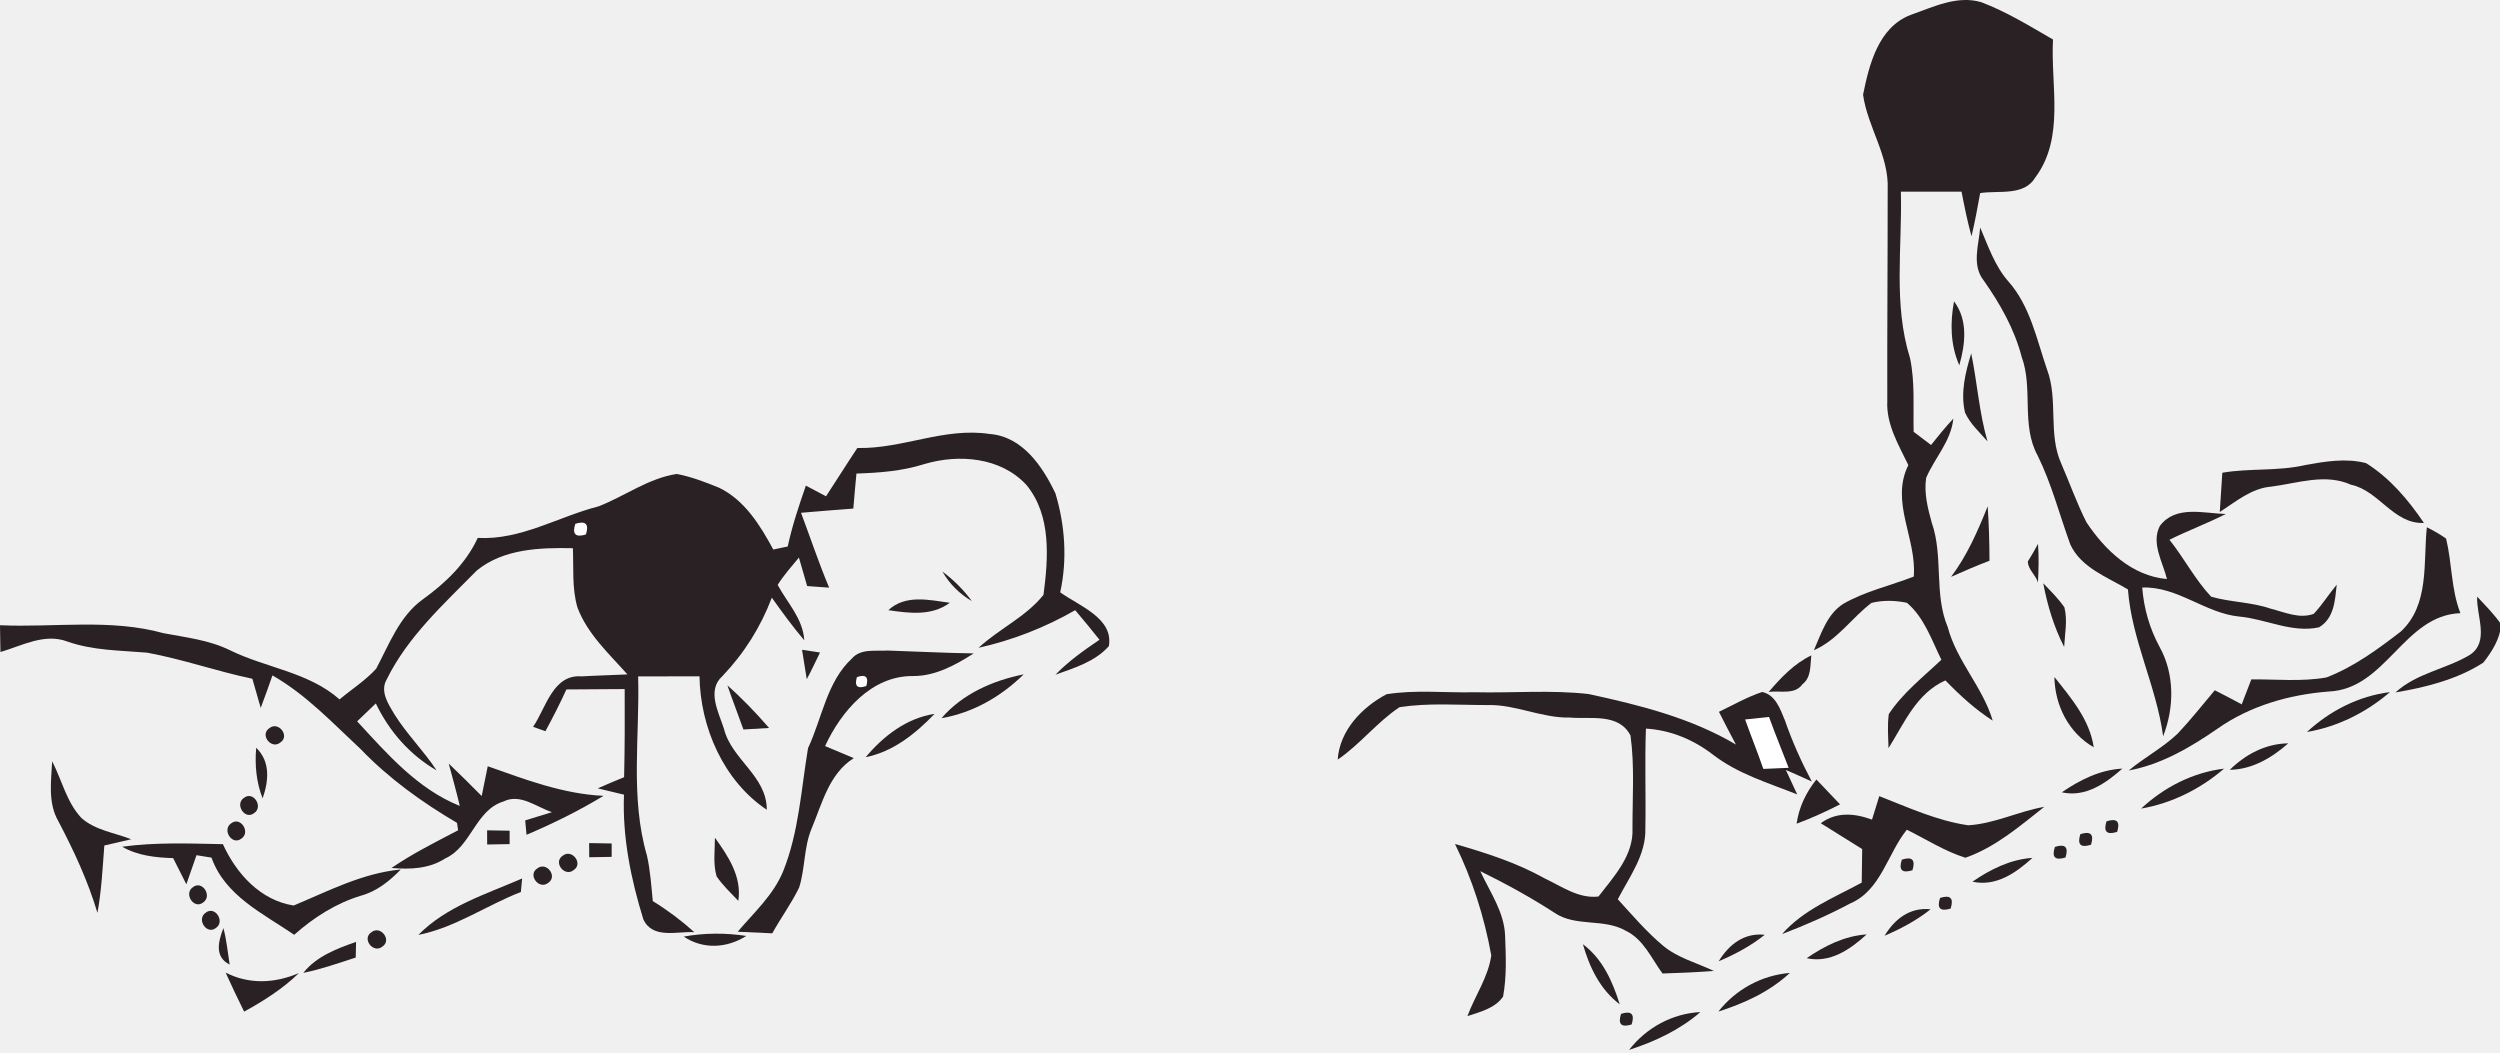
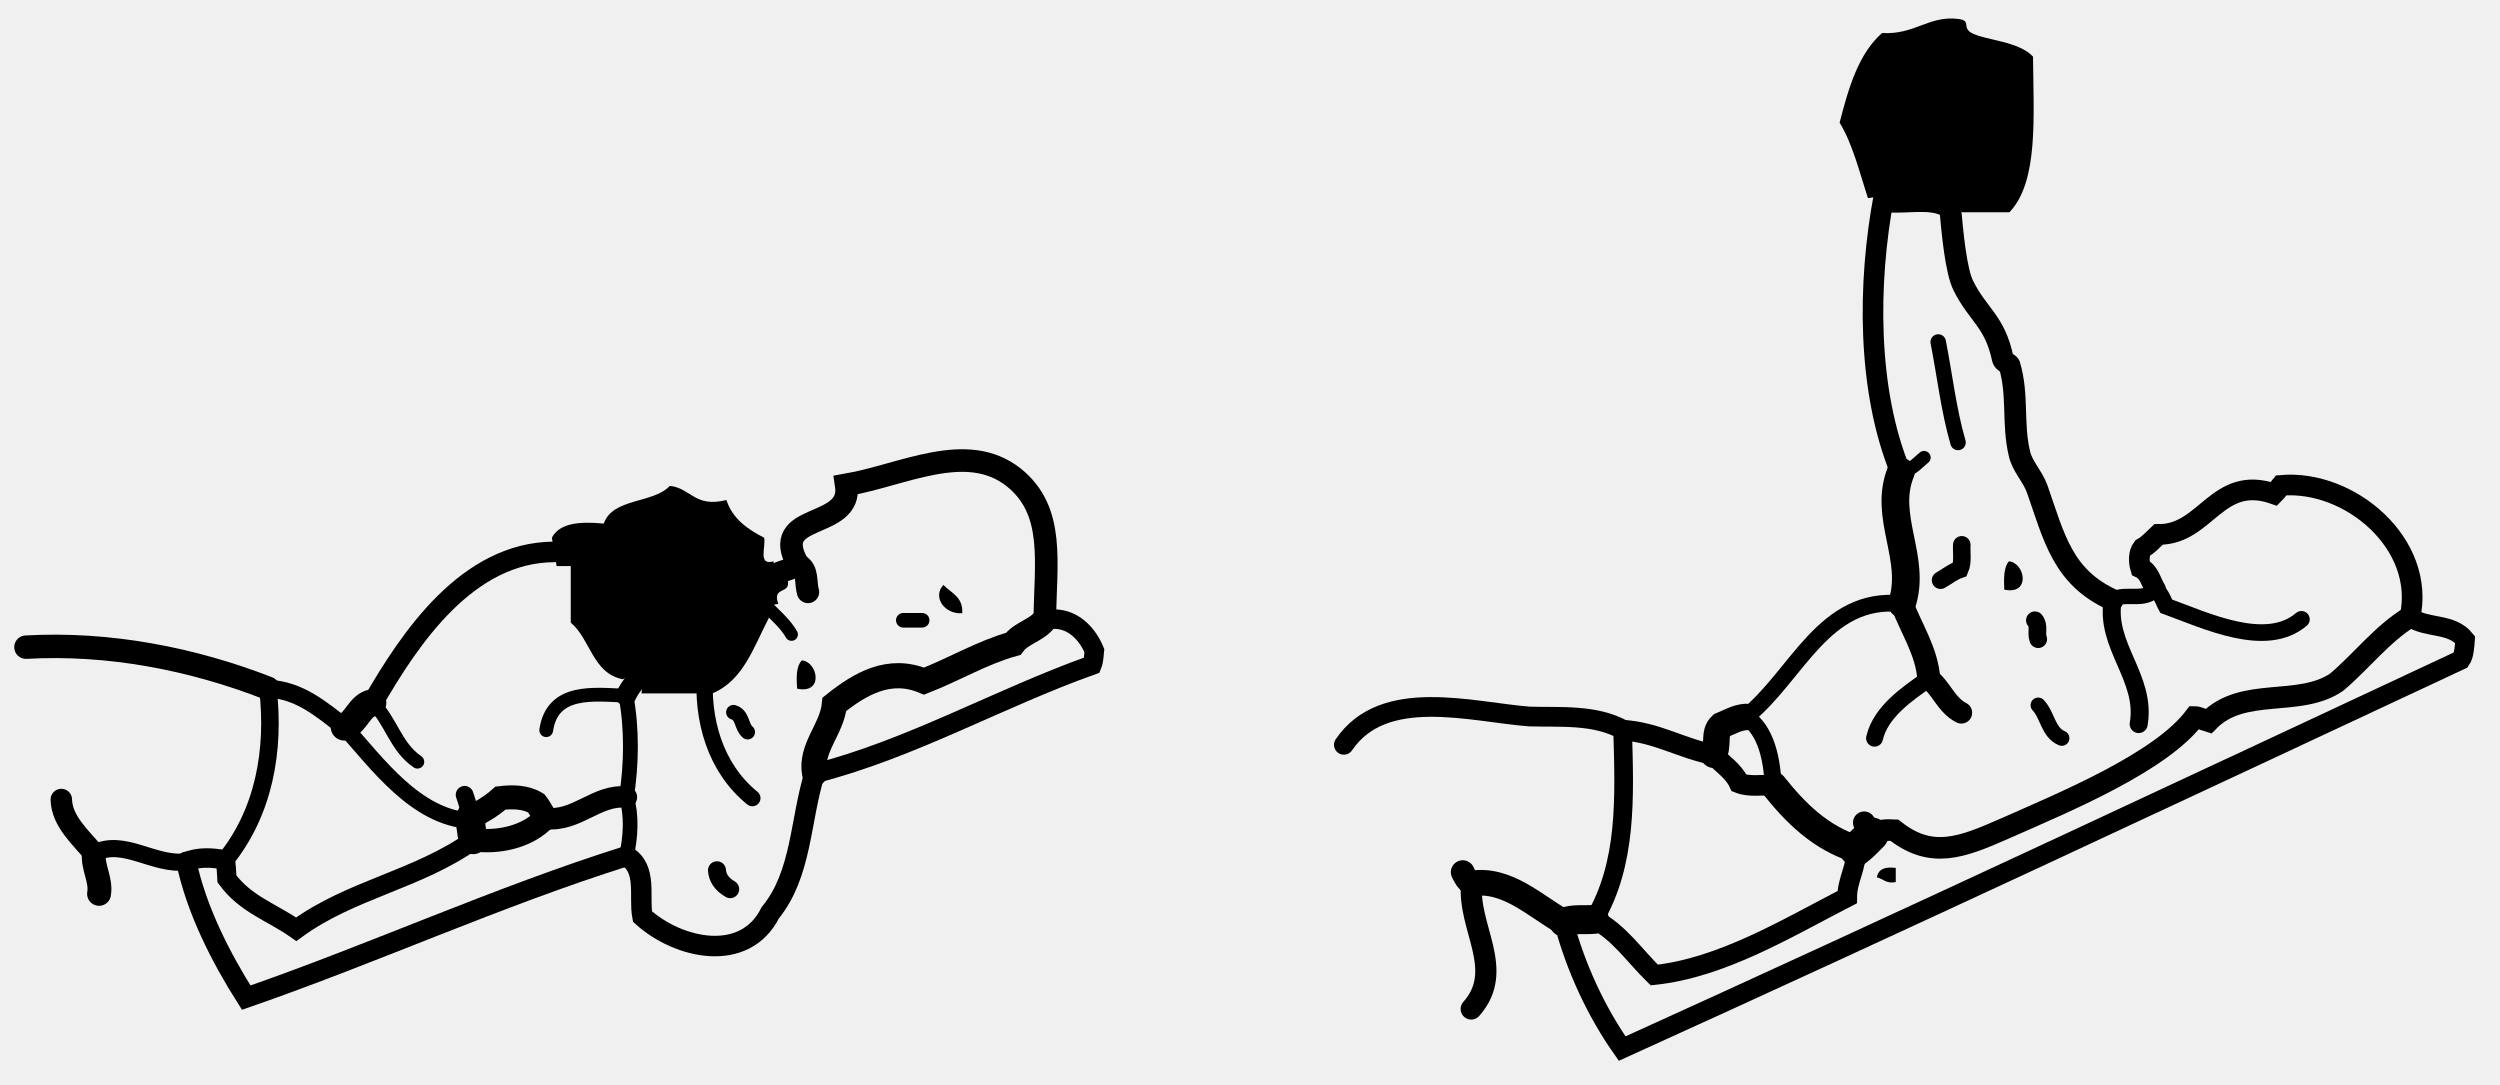
- <svg xmlns="http://www.w3.org/2000/svg" version="1.1" x="0px" y="0px" width="392px" height="165px" viewBox="0 0 392 165" enable-background="new 0 0 392 165" xml:space="preserve">
+ <svg xmlns="http://www.w3.org/2000/svg" version="1.1" x="0px" y="0px" width="530px" height="230px" viewBox="5 5 530 230" enable-background="new 5 5 530 230" xml:space="preserve">
  <defs>
</defs>
-   <path fill="#292123" d="M299.57,2.345c3.529-1.23,7.29-3.13,11.1-2c3.96,1.5,7.58,3.74,11.24,5.85c-0.391,7.2,1.89,15.36-2.76,21.61  c-1.771,3-5.75,2.01-8.66,2.47c-0.41,2.261-0.82,4.521-1.36,6.771c-0.63-2.311-1.11-4.65-1.56-6.99c-3.17,0.01-6.341,0.01-9.511,0  c0.221,8.7-1.22,17.66,1.44,26.12c0.79,3.79,0.47,7.689,0.56,11.53c0.9,0.689,1.82,1.38,2.73,2.069c1.12-1.42,2.26-2.81,3.49-4.13  c-0.351,3.55-2.931,6.15-4.261,9.3c-0.35,2.37,0.25,4.74,0.881,7.011c1.85,5.3,0.319,11.159,2.51,16.39  c1.41,5.33,5.49,9.39,7.05,14.65c-2.75-1.761-5.16-3.971-7.42-6.311c-4.54,2.03-6.44,6.68-8.92,10.63  c-0.05-1.79-0.19-3.569,0.04-5.34c2.189-3.33,5.39-5.81,8.25-8.53c-1.54-3.109-2.681-6.63-5.41-8.93  c-1.83-0.38-3.75-0.43-5.56,0.021c-3.091,2.359-5.351,5.829-9.021,7.42c1.14-2.61,2.07-5.631,4.58-7.261  c3.45-1.989,7.39-2.85,11.08-4.29c0.49-5.96-3.73-11.689-0.851-17.479c-1.529-3.18-3.479-6.37-3.3-10.04  c-0.029-11.05,0.07-22.11,0.061-33.16c0.239-5.29-3.15-9.79-3.86-14.88C293.09,10.095,294.54,4.286,299.57,2.345" />
-   <path fill="#292123" d="M311.02,43.945c-1.88-2.409-0.739-5.55-0.529-8.27c1.26,2.91,2.279,6.01,4.41,8.439  c3.43,3.86,4.439,9.07,6.069,13.811c1.8,4.76,0.13,10.11,2.24,14.78c1.33,3.06,2.44,6.21,3.94,9.18c2.909,4.38,7.14,8.43,12.63,8.91  c-0.65-2.65-2.511-5.63-1.12-8.32c2.46-3.3,6.87-1.979,10.34-1.88c-2.89,1.47-5.93,2.6-8.83,4.04c2.3,2.88,4,6.229,6.54,8.93  c3.04,0.87,6.28,0.83,9.29,1.86c2.19,0.55,4.55,1.67,6.8,0.82c1.33-1.421,2.36-3.08,3.601-4.57c-0.271,2.46-0.391,5.27-2.78,6.689  c-4.23,0.921-8.271-1.279-12.43-1.68c-5.421-0.5-9.7-4.76-15.29-4.56c0.25,3.25,1.149,6.39,2.699,9.27  c2.4,4.271,2.341,9.561,0.58,14.05c-1.06-7.88-4.92-15.069-5.52-23.02c-3.25-1.95-7.34-3.39-9.04-7.061  c-1.69-4.649-2.92-9.479-5.12-13.939c-2.62-4.78-0.67-10.47-2.5-15.46C315.86,51.575,313.61,47.625,311.02,43.945" />
-   <path fill="#292123" d="M306.39,47.246c2.21,2.96,1.78,6.68,0.83,10.029C305.81,54.095,305.77,50.605,306.39,47.246" />
-   <path fill="#292123" d="M308.11,64.675c-0.721-3.11,0.06-6.29,0.979-9.26c0.94,4.59,1.25,9.29,2.55,13.8  C310.4,67.765,308.9,66.445,308.11,64.675" />
-   <path fill="#292123" d="M134.43,70.246c7.03,0.17,13.64-3.28,20.72-2.2c5.15,0.38,8.31,5.05,10.34,9.31  c1.51,5.01,1.88,10.38,0.75,15.521c2.93,2.12,8.4,4.04,7.63,8.439c-2.17,2.44-5.41,3.41-8.38,4.48c2.06-2.12,4.47-3.83,6.91-5.48  c-1.24-1.569-2.52-3.12-3.81-4.64c-4.73,2.72-9.83,4.71-15.15,5.899c3.22-2.979,7.41-4.84,10.18-8.3  c0.75-5.77,1.27-12.439-2.68-17.239c-4.02-4.351-10.58-4.881-16-3.271c-3.44,1.1-7.06,1.37-10.65,1.49  c-0.18,1.819-0.33,3.649-0.49,5.49c-2.73,0.22-5.47,0.409-8.2,0.659c1.47,3.91,2.79,7.881,4.41,11.74c-1.15-0.09-2.3-0.17-3.45-0.25  c-0.42-1.5-0.86-2.99-1.29-4.47c-1.15,1.399-2.37,2.75-3.33,4.29c1.52,2.83,3.96,5.28,4.17,8.68c-1.82-2.13-3.46-4.399-5.09-6.68  c-1.73,4.59-4.35,8.75-7.74,12.29c-2.5,2.25-0.6,5.649,0.23,8.25c1.2,4.859,6.75,7.42,6.72,12.72  c-6.79-4.56-10.42-12.91-10.55-20.93c-3.21,0.01-6.42,0.02-9.62,0.02c0.27,9.36-1.28,18.99,1.39,28.12  c0.52,2.33,0.67,4.73,0.91,7.11c2.31,1.42,4.49,3.05,6.51,4.87c-2.71-0.15-6.57,1.12-8-2.03c-1.95-6.32-3.29-12.88-3.03-19.53  c-1.37-0.319-2.75-0.649-4.11-0.99c1.37-0.609,2.75-1.189,4.13-1.75c0.11-4.609,0.11-9.22,0.09-13.819  c-3.05,0.01-6.09,0.029-9.14,0.06c-1.01,2.22-2.12,4.4-3.29,6.55c-0.49-0.17-1.45-0.52-1.93-0.689c2.02-2.95,3.1-8.271,7.6-7.91  c2.39-0.14,4.79-0.19,7.19-0.31c-2.89-3.25-6.25-6.311-7.83-10.471c-0.89-3.02-0.59-6.22-0.72-9.319  c-5.17-0.101-10.87,0.08-15.07,3.5c-5.16,5.25-10.82,10.359-14.11,17.05c-1.12,1.899,0.24,3.89,1.21,5.52  c1.94,3.11,4.59,5.7,6.6,8.771c-4.2-2.42-7.45-6.15-9.53-10.5c-0.97,0.939-1.95,1.87-2.93,2.81c4.73,5.12,9.45,10.59,16.09,13.26  c-0.51-2.229-1.15-4.43-1.73-6.64c1.75,1.67,3.47,3.37,5.17,5.09c0.32-1.56,0.63-3.12,0.95-4.67c5.9,2.09,11.82,4.351,18.15,4.641  c-3.86,2.35-7.92,4.34-12.07,6.109c-0.05-0.56-0.16-1.689-0.21-2.26c1.4-0.42,2.8-0.85,4.2-1.29c-2.43-0.8-4.97-2.97-7.59-1.68  c-4.44,1.359-5.04,7.08-9.14,8.93c-2.51,1.64-5.53,1.75-8.43,1.5c3.31-2.271,6.9-4.05,10.44-5.91c-0.04-0.29-0.12-0.87-0.17-1.16  c-5.46-3.21-10.68-6.96-15.08-11.54c-4.41-4.1-8.57-8.569-13.86-11.58c-0.6,1.7-1.19,3.4-1.84,5.091  c-0.45-1.53-0.89-3.051-1.31-4.57c-5.55-1.16-10.93-3.07-16.51-4.09c-4.2-0.36-8.48-0.32-12.51-1.75  c-3.58-1.34-7.1,0.66-10.48,1.649c-0.02-1.399-0.05-2.8-0.07-4.199c8.54,0.38,17.3-1.07,25.66,1.25  c3.54,0.67,7.17,1.069,10.44,2.689c5.63,2.76,12.31,3.41,17.14,7.69c1.91-1.601,4.06-2.96,5.74-4.811c2.05-3.83,3.63-8.2,7.28-10.85  c3.55-2.55,6.79-5.641,8.65-9.66c6.78,0.36,12.6-3.33,18.95-4.95c4.11-1.6,7.83-4.42,12.27-5.08c2.27,0.44,4.46,1.28,6.6,2.15  c4.02,1.93,6.47,5.899,8.52,9.7c0.56-0.12,1.7-0.36,2.27-0.48c0.69-3.26,1.76-6.399,2.84-9.54c1.05,0.561,2.11,1.11,3.16,1.67  C131.18,75.305,132.76,72.746,134.43,70.246" />
-   <path fill="#292123" d="M348.46,74.125c4.31-0.74,8.73-0.21,13.01-1.21c3.12-0.561,6.42-1.12,9.54-0.29  c3.72,2.33,6.62,5.76,9.061,9.37c-4.771,0.22-7.03-5.07-11.44-5.99c-4.02-1.811-8.33-0.24-12.439,0.29  c-3.15,0.24-5.591,2.35-8.131,3.99C348.18,78.235,348.32,76.175,348.46,74.125" />
-   <path fill="#292123" d="M305.92,90.456c2.53-3.351,4.2-7.2,5.75-11.07c0.19,2.84,0.28,5.689,0.28,8.54  C309.91,88.695,307.91,89.565,305.92,90.456" />
-   <path fill="#FFFFFF" d="M90.21,82.135c1.63-0.521,2.18,0.04,1.66,1.67C90.24,84.315,89.68,83.755,90.21,82.135" />
-   <path fill="#292123" d="M380.53,82.675c1.04,0.52,2.06,1.09,3.02,1.78c0.94,3.859,0.771,7.939,2.24,11.689  c-8.92,0.33-11.64,11.94-20.69,12.29c-6.149,0.48-12.3,2.24-17.39,5.82c-4.24,2.93-8.8,5.609-13.93,6.56  c2.47-2.05,5.35-3.569,7.68-5.779c2.05-2.171,3.89-4.53,5.82-6.801c1.41,0.71,2.819,1.45,4.22,2.21c0.5-1.31,1-2.62,1.51-3.92  c3.92-0.029,7.891,0.391,11.771-0.3c4.3-1.65,8.069-4.43,11.689-7.22C380.97,94.805,379.95,88.195,380.53,82.675" />
-   <path fill="#292123" d="M317.97,88.025c0.57-0.899,1.101-1.81,1.59-2.75c0.15,2.021,0.101,4.04-0.01,6.07  C319.22,90.145,317.95,89.275,317.97,88.025" />
-   <path fill="#292123" d="M147.77,89.625c1.76,1.3,3.32,2.859,4.62,4.63C150.46,93.135,148.88,91.545,147.77,89.625" />
-   <path fill="#292123" d="M320.38,91.456c1.15,1.21,2.37,2.39,3.32,3.779c0.51,2.021,0.069,4.141-0.04,6.2  C322.04,98.305,321.04,94.905,320.38,91.456" />
-   <path fill="#292123" d="M139.29,95.675c2.68-2.49,6.37-1.61,9.64-1.16C146.1,96.625,142.56,96.155,139.29,95.675" />
-   <path fill="#292123" d="M388.42,93.555c1.3,1.4,2.68,2.77,3.771,4.36c-0.181,2.239-1.44,4.26-2.811,5.989  c-4.11,2.641-9,3.86-13.77,4.67c3.31-3.039,7.909-3.64,11.649-5.88C390.42,100.615,388.27,96.545,388.42,93.555" />
-   <path fill="#292123" d="M125.76,101.885c0.7,0.11,2.11,0.32,2.82,0.43c-0.7,1.391-1.33,2.82-2.08,4.181  C126.26,104.956,126.01,103.416,125.76,101.885" />
-   <path fill="#292123" d="M133.58,103.255c1.39-1.61,3.72-1.12,5.6-1.25c4.5,0.14,9,0.39,13.5,0.45c-2.88,1.83-5.98,3.55-9.5,3.55  c-6.53-0.08-11.27,5.51-13.81,10.979c1.49,0.641,2.99,1.271,4.5,1.891c-3.88,2.449-4.94,7.069-6.61,11.04  c-1.23,2.939-1,6.22-1.95,9.239c-1.21,2.5-2.87,4.761-4.22,7.19c-1.81-0.08-3.61-0.16-5.42-0.25c2.56-3.01,5.6-5.76,7.13-9.48  c2.47-6.159,2.82-12.85,3.9-19.31C128.91,112.615,129.63,106.905,133.58,103.255" />
-   <path fill="#292123" d="M277.33,108.496c1.92-2.24,3.99-4.44,6.68-5.73c-0.18,1.57,0.021,3.44-1.39,4.53  C281.41,108.996,279.09,108.246,277.33,108.496" />
-   <path fill="#FFFFFF" d="M134.36,106.175c1.39-0.49,1.88-0.03,1.48,1.39C134.44,108.055,133.95,107.595,134.36,106.175" />
-   <path fill="#292123" d="M147.63,112.605c3.28-3.8,8.04-5.899,12.89-6.87C156.99,109.206,152.55,111.775,147.63,112.605" />
-   <path fill="#292123" d="M328.3,117.175c-3.92-2.25-6.1-6.561-6.17-11.021C324.76,109.456,327.66,112.845,328.3,117.175" />
-   <path fill="#292123" d="M114.06,107.475c2.34,2.061,4.49,4.311,6.53,6.67c-1.34,0.08-2.68,0.16-4.02,0.24  C115.75,112.075,114.85,109.795,114.06,107.475" />
-   <path fill="#292123" d="M209.75,119.105c0.31-4.58,3.81-8.2,7.66-10.25c4.56-0.729,9.2-0.2,13.8-0.31  c5.96,0.14,11.94-0.391,17.88,0.279c7.96,1.721,16.021,3.73,23.101,7.921c-0.9-1.71-1.801-3.41-2.66-5.131  c2.239-1.069,4.41-2.329,6.779-3.109c2.091,0.43,2.841,2.71,3.561,4.439c1.149,3.311,2.58,6.511,4.22,9.601  c-1.36-0.61-2.7-1.24-4.07-1.82c0.58,1.28,1.19,2.55,1.78,3.84c-4.52-1.8-9.28-3.21-13.189-6.22c-3.051-2.36-6.66-3.87-10.53-4.1  c-0.2,5.21,0.01,10.42-0.09,15.63c0.13,4.149-2.5,7.609-4.32,11.13c2.26,2.479,4.45,5.05,7.021,7.22  c2.319,1.97,5.34,2.73,8.039,4.021c-2.68,0.199-5.359,0.319-8.05,0.399c-1.739-2.359-2.97-5.37-5.76-6.7  c-3.42-1.989-7.85-0.56-11.16-2.81c-3.74-2.43-7.66-4.57-11.66-6.54c1.521,3.28,3.78,6.43,3.9,10.16c0.12,3.17,0.26,6.38-0.32,9.52  c-1.29,1.84-3.569,2.38-5.59,3.05c1.18-3.18,3.271-6.119,3.74-9.52c-1.09-6.04-2.98-11.95-5.69-17.47  c4.82,1.39,9.63,2.92,14.03,5.38c2.68,1.26,5.35,3.229,8.47,2.859c2.41-3.13,5.53-6.449,5.33-10.68  c-0.01-4.859,0.351-9.76-0.31-14.57c-1.84-3.55-6.25-2.529-9.51-2.81c-4.4,0.1-8.471-2.07-12.87-1.96c-4.61,0-9.271-0.37-13.83,0.33  C215.91,113.225,213.28,116.706,209.75,119.105" />
-   <path fill="#292123" d="M361.729,114.775c3.591-3.319,8.12-5.649,13.011-6.25C371.04,111.706,366.55,113.956,361.729,114.775" />
-   <path fill="#292123" d="M135.74,118.725c2.79-3.32,6.41-6.13,10.8-6.79C143.57,115.025,140.06,117.865,135.74,118.725" />
-   <path fill="#FFFFFF" d="M273.63,112.815c0.94-0.1,2.811-0.3,3.75-0.399c0.97,2.68,2.061,5.319,3.08,7.979  c-1.32,0.05-2.65,0.11-3.97,0.17C275.59,117.965,274.56,115.405,273.63,112.815" />
-   <path fill="#292123" d="M42.25,114.166c1.41-1.13,3.27,1.25,1.69,2.27C42.53,117.575,40.67,115.185,42.25,114.166" />
-   <path fill="#292123" d="M349.63,120.706c2.48-2.431,5.64-4.11,9.17-4.15C356.229,118.815,353.16,120.655,349.63,120.706" />
-   <path fill="#292123" d="M40.17,117.255c2.26,2.17,1.96,5.2,1.01,7.93C40.18,122.655,39.94,119.945,40.17,117.255" />
-   <path fill="#292123" d="M8.18,119.365c1.52,2.96,2.26,6.41,4.58,8.891c2.17,1.939,5.19,2.3,7.81,3.34  c-1.4,0.34-2.81,0.66-4.21,0.979c-0.27,3.521-0.44,7.07-1.08,10.561c-1.5-5.021-3.7-9.75-6.13-14.37  C7.49,125.895,8.02,122.505,8.18,119.365" />
-   <path fill="#292123" d="M323.29,124.235c2.84-1.949,5.99-3.529,9.5-3.72C330.16,122.835,327,125.065,323.29,124.235" />
-   <path fill="#292123" d="M335.729,126.786c3.58-3.341,8.11-5.671,13-6.261C345.04,123.706,340.55,125.956,335.729,126.786" />
-   <path fill="#292123" d="M281.71,129.155c0.36-2.58,1.48-4.909,3.1-6.93c1.23,1.3,2.471,2.6,3.71,3.9  C286.31,127.255,284.04,128.295,281.71,129.155" />
-   <path fill="#292123" d="M38.24,125.115c1.47-1.17,3.1,1.381,1.62,2.37C38.39,128.655,36.77,126.095,38.24,125.115" />
-   <path fill="#292123" d="M293.53,128.515c0.38-1.229,0.75-2.45,1.14-3.68c4.55,1.77,9.08,3.87,13.95,4.569  c4.1-0.239,7.89-2.189,11.92-2.89c-3.84,3.03-7.68,6.35-12.37,7.98c-3.25-1.021-6.14-2.9-9.18-4.391  c-3.04,3.76-4.04,9.48-8.84,11.54c-3.46,1.84-7.061,3.42-10.721,4.82c3.34-3.82,8.141-5.7,12.49-8.07  c0.021-1.76,0.04-3.51,0.07-5.26c-2.16-1.37-4.34-2.69-6.49-4.05C287.95,127.255,290.8,127.515,293.53,128.515" />
-   <path fill="#292123" d="M36.24,129.105c1.47-1.16,3.1,1.391,1.62,2.38C36.39,132.655,34.77,130.095,36.24,129.105" />
-   <path fill="#292123" d="M330.3,128.786c1.63-0.53,2.18,0.02,1.67,1.649C330.34,130.956,329.78,130.405,330.3,128.786" />
-   <path fill="#292123" d="M76.38,130.195c1.18,0.021,2.35,0.04,3.53,0.061c0,0.53,0,1.569,0,2.1c-1.18,0.01-2.35,0.04-3.52,0.061  C76.39,131.865,76.38,130.755,76.38,130.195" />
-   <path fill="#292123" d="M326.2,130.795c1.62-0.521,2.18,0.029,1.67,1.66C326.24,132.975,325.68,132.425,326.2,130.795" />
-   <path fill="#292123" d="M92.38,132.195c1.18,0.021,2.35,0.04,3.53,0.061c0,0.52,0,1.569,0,2.1c-1.18,0.01-2.35,0.03-3.52,0.061  C92.38,133.855,92.38,132.755,92.38,132.195" />
-   <path fill="#292123" d="M112.1,131.355c2.09,2.9,4.24,6.12,3.67,9.9c-1.18-1.25-2.45-2.42-3.41-3.851  C111.79,135.445,112.1,133.365,112.1,131.355" />
-   <path fill="#292123" d="M19.15,132.765c5.24-0.72,10.54-0.5,15.8-0.4c2.1,4.61,5.87,8.811,11.1,9.62  c5.45-2.279,10.8-5.08,16.79-5.649c-1.77,1.83-3.79,3.45-6.29,4.12c-3.91,1.199-7.38,3.42-10.42,6.119  c-4.9-3.35-10.83-6.1-12.97-12.1c-0.78-0.13-1.57-0.26-2.35-0.38c-0.53,1.51-1.05,3.04-1.59,4.56c-0.7-1.359-1.38-2.739-2.07-4.1  C24.39,134.465,21.59,134.175,19.15,132.765" />
-   <path fill="#292123" d="M322.21,132.795c1.62-0.521,2.17,0.029,1.66,1.66C322.229,134.965,321.68,134.416,322.21,132.795" />
-   <path fill="#292123" d="M88.25,134.166c1.42-1.13,3.27,1.26,1.69,2.27C88.52,137.575,86.67,135.175,88.25,134.166" />
-   <path fill="#292123" d="M298.21,134.795c1.62-0.53,2.17,0.029,1.66,1.66C298.229,136.965,297.68,136.416,298.21,134.795" />
-   <path fill="#292123" d="M309.28,138.246c2.819-1.931,5.939-3.5,9.41-3.73C316.11,136.865,312.97,139.065,309.28,138.246" />
-   <path fill="#292123" d="M84.25,136.166c1.41-1.13,3.27,1.25,1.7,2.27C84.53,139.575,82.67,137.175,84.25,136.166" />
-   <path fill="#292123" d="M65.6,146.595c4.41-4.5,10.63-6.39,16.27-8.85c-0.05,0.529-0.15,1.59-0.2,2.119  C76.25,141.975,71.37,145.445,65.6,146.595" />
-   <path fill="#292123" d="M30.23,139.125c1.46-1.181,3.11,1.359,1.64,2.37C30.41,142.675,28.77,140.125,30.23,139.125" />
-   <path fill="#292123" d="M304.2,140.795c1.63-0.521,2.18,0.04,1.66,1.67C304.22,142.965,303.67,142.416,304.2,140.795" />
-   <path fill="#292123" d="M32.24,143.125c1.46-1.181,3.1,1.37,1.63,2.37C32.4,146.666,30.77,144.115,32.24,143.125" />
-   <path fill="#292123" d="M295.5,146.725c1.6-2.63,3.97-4.5,7.22-4.15C300.53,144.315,298.06,145.635,295.5,146.725" />
-   <path fill="#292123" d="M58.25,146.166c1.42-1.13,3.27,1.26,1.69,2.27C58.52,149.575,56.67,147.166,58.25,146.166" />
-   <path fill="#292123" d="M36.01,151.246c-2.43-1.221-1.77-3.65-0.98-5.721C35.53,147.395,35.71,149.335,36.01,151.246" />
-   <path fill="#292123" d="M107.21,146.855c3.24-0.58,6.56-0.6,9.81-0.1C113.98,148.685,110.26,148.905,107.21,146.855" />
-   <path fill="#292123" d="M269.49,150.725c1.609-2.62,3.979-4.5,7.22-4.15C274.53,148.325,272.06,149.635,269.49,150.725" />
-   <path fill="#292123" d="M283.28,150.246c2.819-1.931,5.939-3.5,9.41-3.73C290.11,148.875,286.97,151.055,283.28,150.246" />
-   <path fill="#292123" d="M47.56,152.545c2.07-2.61,5.24-3.79,8.27-4.86c-0.01,0.61-0.04,1.84-0.05,2.46  C53.06,151.015,50.36,151.985,47.56,152.545" />
-   <path fill="#292123" d="M248.2,148.055c3.09,2.3,4.66,5.85,5.77,9.42C250.9,155.155,249.229,151.666,248.2,148.055" />
-   <path fill="#292123" d="M35.38,152.505c3.71,1.89,7.74,1.68,11.5,0.069c-2.53,2.461-5.52,4.351-8.6,6.051  C37.28,156.595,36.3,154.555,35.38,152.505" />
-   <path fill="#292123" d="M269.44,158.615c2.729-3.479,6.8-5.699,11.21-6.06C277.49,155.505,273.51,157.315,269.44,158.615" />
-   <path fill="#292123" d="M254.18,158.975c1.62-0.53,2.181,0.03,1.66,1.66C254.21,161.145,253.66,160.595,254.18,158.975" />
-   <path fill="#292123" d="M255.44,164.625c2.699-3.471,6.76-5.71,11.18-5.931C263.39,161.496,259.479,163.315,255.44,164.625" />
+   <g>
+     <g>
+       <path fill-rule="evenodd" clip-rule="evenodd" d="M430.9,124c3.4,0.3,4.7,7.2-1,6C429.8,127.5,429.8,125.2,430.9,124z" />
+       <path fill-rule="evenodd" clip-rule="evenodd" d="M205,129c1.6,1.7,4.2,2.5,4,6C205.3,135.3,202.6,131.6,205,129z" />
+       <path fill-rule="evenodd" clip-rule="evenodd" d="M175,145c3.4,0.3,4.7,7.2-1,6C173.8,148.5,173.8,146.2,175,145z" />
+       <path fill-rule="evenodd" clip-rule="evenodd" d="M406.9,189c0,1,0,2,0,3c-2.1,0.4-2.6-0.7-4-1C403.2,189.2,404.7,188.7,406.9,189    z" />
+       <path fill-rule="evenodd" clip-rule="evenodd" d="M122,119c1.6-3.1,5.8-3.5,11-3c1.9-5.5,10.5-4.2,14-8c4.5,0.5,5.3,4.7,12,3    c1.3,4,4.5,6.2,8,8c0.4,1.9-1.4,6,2,5l0.1,3.1l2.9,0.9c0.7,3.1-3.4,1.2-2,5l-2.5,0.5l0.5,2.5c-3.2,6.1-5.4,13.3-12,16l-1.5-4.5    L153,152c-4,0-8,0-12,0l0.5-4.8L137,149c-6.4-1.3-6.8-8.5-11-12c0-4,0-8,0-12c-1,0-2,0-3,0l-0.5-3L122,119z" />
+       <path fill-rule="evenodd" clip-rule="evenodd" d="M401,47c-1.8-5.5-3.2-11.4-6-16c1.9-7.4,4-14.6,9-19c6.9,0.4,9.9-3.7,16-3    c3.1,0.3,0.8,1.8,3,3c3.1,1.6,9.9,1.7,13,5c0.1,12.8,1.2,26.5-5,33c-3.3,0-6.7,0-10,0l-2.5-1.5l-1.5,2.5c-2.4-1.9-8-0.6-12-1    l-0.5-3.5L401,47z" />
+       <g>
+         <path fill-rule="evenodd" clip-rule="evenodd" fill="none" stroke="#000000" stroke-width="3.283" stroke-linecap="round" d="     M420.1,98.8c-2-6.9-2.8-14.2-4.2-21.3" />
+         <path fill-rule="evenodd" clip-rule="evenodd" fill="none" stroke="#000000" stroke-width="3.719" stroke-linecap="round" d="     M416.4,128c1.4-0.8,2.6-1.8,4.1-2.3c0.7-1.6,0.3-3.5,0.4-5.2" />
+         <path fill-rule="evenodd" clip-rule="evenodd" fill="none" stroke="#000000" stroke-width="3.755" stroke-linecap="round" d="     M437.1,140.5c-0.5-1.3,0.3-2.9-0.7-4" />
+         <path fill-rule="evenodd" clip-rule="evenodd" fill="none" stroke="#000000" stroke-width="3.091" stroke-linecap="round" d="     M196.5,136.5c1.3,0,2.7,0,4,0" />
+         <path fill-rule="evenodd" clip-rule="evenodd" fill="none" stroke="#000000" stroke-width="3.234" stroke-linecap="round" d="     M442.1,161.5c-2.9-1.2-3-4.9-5-7" />
+         <path fill-rule="evenodd" clip-rule="evenodd" fill="none" stroke="#000000" stroke-width="3.122" stroke-linecap="round" d="     M160.5,156c2,0.6,1.6,3,3,4.2" />
+         <path fill-rule="evenodd" clip-rule="evenodd" fill="none" stroke="#000000" stroke-width="3.817" stroke-linecap="round" d="     M159.8,193.5c-1.9-1.1-2.7-2.5-2.8-4" />
+         <path fill-rule="evenodd" clip-rule="evenodd" fill="none" stroke="#000000" stroke-width="3.634" stroke-linecap="round" d="     M44.5,187.7c-6.9,0.9-13.3-5.1-19.6-1.8" />
+         <path fill-rule="evenodd" clip-rule="evenodd" fill="none" stroke="#000000" stroke-width="5.061" stroke-linecap="round" d="     M24.9,185.9c-0.3,3,1.6,5.6,1.1,8.6" />
+         <path fill-rule="evenodd" clip-rule="evenodd" fill="none" stroke="#000000" stroke-width="4.55" stroke-linecap="round" d="     M24.9,185.9c-2.8-3.4-6.8-6.8-6.9-11.4" />
+         <path fill-rule="evenodd" clip-rule="evenodd" fill="none" stroke="#000000" stroke-width="4.966" stroke-linecap="round" d="     M10.5,142.2c17.7-1,35.4,2.5,51.3,8.7" />
+         <path fill-rule="evenodd" clip-rule="evenodd" fill="none" stroke="#000000" stroke-width="3.813" stroke-linecap="round" d="     M61.8,151c6.7,0.3,11.2,4.3,16.2,8.1" />
+         <path fill-rule="evenodd" clip-rule="evenodd" fill="none" stroke="#000000" stroke-width="5.798" stroke-linecap="round" d="     M78,159.1c2.6-1,3.2-4.6,6-5.1" />
+         <path fill-rule="evenodd" clip-rule="evenodd" fill="none" stroke="#000000" stroke-width="4.363" stroke-linecap="round" d="     M84,154c8-13.9,20.1-31.9,38.5-32" />
+         <path fill-rule="evenodd" clip-rule="evenodd" fill="none" stroke="#000000" stroke-width="2.713" stroke-linecap="round" d="     M167.5,133.5c1.8,1.9,4,3.7,5.3,6" />
+         <path fill-rule="evenodd" clip-rule="evenodd" fill="none" stroke="#000000" stroke-width="3.453" stroke-linecap="round" d="     M164.5,174.2c-7.9-6.4-10.8-16.7-10-26.7" />
+         <path fill-rule="evenodd" clip-rule="evenodd" fill="none" stroke="#000000" stroke-width="4.34" stroke-linecap="round" d="     M137.8,186.5c4.5,2.6,2.6,8.6,3.4,12.8c7.6,6.9,21.7,10,27.1-0.8c6.7-8.2,6.3-19.5,9.4-29.5" />
+         <path fill-rule="evenodd" clip-rule="evenodd" fill="none" stroke="#000000" stroke-width="5.339" stroke-linecap="round" d="     M177.7,169c-1-5.4,3.7-9.4,4.2-14.7c5.4-4.3,11.6-8,19-4.9c6.4-2.5,12.4-6.1,18.9-7.9c1.7-2.3,4.8-2.8,6.6-5" />
+         <path fill-rule="evenodd" clip-rule="evenodd" fill="none" stroke="#000000" stroke-width="4.79" stroke-linecap="round" d="     M226.5,136.5c0.1-12.2,2.3-23.2-6.6-30.3c-10-7.9-23.4-0.5-35.5,1.6c1.5,9.8-16.7,5.5-10.2,16.9" />
+         <path fill-rule="evenodd" clip-rule="evenodd" fill="none" stroke="#000000" stroke-width="4.737" stroke-linecap="round" d="     M174.2,124.7c2.2,1,1.5,3.9,2.1,5.8" />
+         <path fill-rule="evenodd" clip-rule="evenodd" fill="none" stroke="#000000" stroke-width="4.625" stroke-linecap="round" d="     M174.2,124.7c-1.5,1.2-3.6,1.2-5.1,2.3" />
+         <path fill-rule="evenodd" clip-rule="evenodd" fill="none" stroke="#000000" stroke-width="2.872" stroke-linecap="round" d="     M84,154c3.9,3.7,4.8,9.3,9.5,12.5" />
+         <path fill-rule="evenodd" clip-rule="evenodd" fill="none" stroke="#000000" stroke-width="3.491" stroke-linecap="round" d="     M78,159.1c7,7.8,15.1,19.1,26.6,19.9" />
+         <path fill-rule="evenodd" clip-rule="evenodd" fill="none" stroke="#000000" stroke-width="6.324" stroke-linecap="round" d="     M104.7,179c0.1-0.3,0.2-0.7,0.3-1" />
+         <path fill-rule="evenodd" clip-rule="evenodd" fill="none" stroke="#000000" stroke-width="3.763" stroke-linecap="round" d="     M105,178c-0.9-2.4-1-3.1-1.5-4.5" />
+         <path fill-rule="evenodd" clip-rule="evenodd" fill="none" stroke="#000000" stroke-width="4.54" stroke-linecap="round" d="     M120.7,178.5c6.5,0.8,10.9-5.2,17.1-4.5" />
+         <path fill-rule="evenodd" clip-rule="evenodd" fill="none" stroke="#000000" stroke-width="3.142" stroke-linecap="round" d="     M137.8,174c1.1-6.9,1.2-14.6-0.1-21.5" />
+         <path fill-rule="evenodd" clip-rule="evenodd" fill="none" stroke="#000000" stroke-width="2.92" stroke-linecap="round" d="     M137.7,152.5c-6.9-0.3-15.6-1.5-16.9,7.3" />
+         <path fill-rule="evenodd" clip-rule="evenodd" fill="none" stroke="#000000" stroke-width="4.312" stroke-linecap="round" d="     M137.7,152.5c0.9-2,2.5-3.6,3.7-5.3" />
+         <path fill-rule="evenodd" clip-rule="evenodd" fill="none" stroke="#000000" stroke-width="4.134" stroke-linecap="round" d="     M177.7,169c20.4-5.2,38.9-15.9,58.8-23c0.4-1,0.4-2.2,0.5-3.1c-1.8-4.3-5.6-7.6-10.5-6.4" />
+         <path fill-rule="evenodd" clip-rule="evenodd" fill="none" stroke="#000000" stroke-width="4.096" stroke-linecap="round" d="     M52.7,187.3c0.3,0.8,0.3,2.7,0.4,4c3.9,5.4,9.6,7.1,14.7,10.7c11.6-8.5,25.6-10.4,37.6-18.9" />
+         <path fill-rule="evenodd" clip-rule="evenodd" fill="none" stroke="#000000" stroke-width="6.164" stroke-linecap="round" d="     M105.3,183c-0.3-1.2-0.4-3-0.7-4.1" />
+         <path fill-rule="evenodd" clip-rule="evenodd" fill="none" stroke="#000000" stroke-width="3.718" stroke-linecap="round" d="     M61.8,151c1.5,13-0.8,26.2-9.1,36.4" />
+         <path fill-rule="evenodd" clip-rule="evenodd" fill="none" stroke="#000000" stroke-width="4.947" stroke-linecap="round" d="     M105.3,183c5.3,0.8,11.7-0.6,15.3-4.6" />
+         <path fill-rule="evenodd" clip-rule="evenodd" fill="none" stroke="#000000" stroke-width="5.083" stroke-linecap="round" d="     M120.7,178.5c-1-1.7-1.6-2.7-2-3.2c-2.3-1.4-5.1-1.4-7.6-1.1c-1.8,1.6-3.9,2.9-6,3.9" />
+         <path fill-rule="evenodd" clip-rule="evenodd" fill="none" stroke="#000000" stroke-width="4.132" stroke-linecap="round" d="     M52.7,187.3c-2.7-0.5-5.6-0.7-8.2,0.4" />
+         <path fill-rule="evenodd" clip-rule="evenodd" fill="none" stroke="#000000" stroke-width="4.281" stroke-linecap="round" d="     M44.5,187.7c2.1,10.1,7.3,20.3,12.7,28.8c27.1-9.4,53.3-21.4,80.6-30" />
+         <path fill-rule="evenodd" clip-rule="evenodd" fill="none" stroke="#000000" stroke-width="3.114" stroke-linecap="round" d="     M137.8,186.5c0.9-4,1.2-8.6,0-12.5" />
+         <path fill-rule="evenodd" clip-rule="evenodd" fill="none" stroke="#000000" stroke-width="5.431" stroke-linecap="round" d="     M336.5,200.5c-5.9-3.3-12-9.4-19.5-8.2" />
+         <path fill-rule="evenodd" clip-rule="evenodd" fill="none" stroke="#000000" stroke-width="4.495" stroke-linecap="round" d="     M317,192.3c-1,9.2,7.3,18.3-0.1,26.6" />
+         <path fill-rule="evenodd" clip-rule="evenodd" fill="none" stroke="#000000" stroke-width="5.049" stroke-linecap="round" d="     M317,192.3c-1-0.5-1.5-1.6-1.9-2.4" />
+         <path fill-rule="evenodd" clip-rule="evenodd" fill="none" stroke="#000000" stroke-width="4.181" stroke-linecap="round" d="     M289.9,162.9c8.4-12.4,26.8-7,39.3-6c6.7,0.2,13.8-0.5,19.9,2.8" />
+         <path fill-rule="evenodd" clip-rule="evenodd" fill="none" stroke="#000000" stroke-width="4.367" stroke-linecap="round" d="     M349,159.8c7.1,0.4,12.5,3.9,19.3,5.2" />
+         <path fill-rule="evenodd" clip-rule="evenodd" fill="none" stroke="#000000" stroke-width="5.617" stroke-linecap="round" d="     M368.3,165c1.1-2-0.1-4.6,1.6-6.2c1.7-0.7,3.4-1.7,5.2-1.8" />
+         <path fill-rule="evenodd" clip-rule="evenodd" fill="none" stroke="#000000" stroke-width="3.554" stroke-linecap="round" d="     M375.1,157c10.9-8.7,16.5-25.8,33.1-24" />
+         <path fill-rule="evenodd" clip-rule="evenodd" fill="none" stroke="#000000" stroke-width="5.872" stroke-linecap="round" d="     M408.2,133c3.2-9.6-4.1-18.5-0.2-28" />
+         <path fill-rule="evenodd" clip-rule="evenodd" fill="none" stroke="#000000" stroke-width="4.362" stroke-linecap="round" d="     M407.9,105c-7.1-17.3-7-39.9-3.5-58.5" />
+         <path fill-rule="evenodd" clip-rule="evenodd" fill="none" stroke="#000000" stroke-width="2.803" stroke-linecap="round" d="     M407.9,105c2.1,0,3.5-1.8,5-3" />
+         <path fill-rule="evenodd" clip-rule="evenodd" fill="none" stroke="#000000" stroke-width="4.864" stroke-linecap="round" d="     M408.2,133c2,5.3,5.3,10.1,5.7,15.9" />
+         <path fill-rule="evenodd" clip-rule="evenodd" fill="none" stroke="#000000" stroke-width="4.593" stroke-linecap="round" d="     M413.9,148.9c2.5,1.7,3.7,5.6,6.9,7.2" />
+         <path fill-rule="evenodd" clip-rule="evenodd" fill="none" stroke="#000000" stroke-width="3.578" stroke-linecap="round" d="     M413.9,148.9c-4.6,3.2-10.2,7-11.5,12.6" />
+         <path fill-rule="evenodd" clip-rule="evenodd" fill="none" stroke="#000000" stroke-width="3.594" stroke-linecap="round" d="     M375.1,157c4.4,2.7,5.6,9.3,5.8,14.5" />
+         <path fill-rule="evenodd" clip-rule="evenodd" fill="none" stroke="#000000" stroke-width="7.21" stroke-linecap="round" d="     M398.5,185c1.3-1,2.3-2.1,3.3-3.1" />
+         <path fill-rule="evenodd" clip-rule="evenodd" fill="none" stroke="#000000" stroke-width="4.743" stroke-linecap="round" d="     M401.7,181.8c-0.4-0.5-0.9-1.4-1.5-2.4" />
+         <path fill-rule="evenodd" clip-rule="evenodd" fill="none" stroke="#000000" stroke-width="4.579" stroke-linecap="round" d="     M401.7,181.8c1.5-0.8,3.3-0.9,4.9-0.8c7.8,6.2,14.2,3.7,23.3-0.3c12.9-5.7,33.2-14.1,40.4-23.7c0.6,0,1.6,0.5,2.9,0.9     c7.3-7.5,19.2-2.8,27.2-8.3c5.3-4.5,9.7-10.3,15.5-13.8" />
+         <path fill-rule="evenodd" clip-rule="evenodd" fill="none" stroke="#000000" stroke-width="4.383" stroke-linecap="round" d="     M515.9,135.9c3.5-15.6-12.8-29.3-27.3-28c-0.5,0.6-1,1.3-1.5,1.8c-12.1-4.2-14.4,8.7-24.5,8.6c-1.4,1.3-2.1,2.2-3.4,2.9     c-0.8,1-0.8,2.9-0.4,4.2c1.9,0.9,2.2,3,3.2,4.6" />
+         <path fill-rule="evenodd" clip-rule="evenodd" fill="none" stroke="#000000" stroke-width="3.527" stroke-linecap="round" d="     M462,129.9c1.4,1.3,1.8,2.9,2.2,3.6c8.5,3.1,21.2,9.2,28.7,2.8" />
+         <path fill-rule="evenodd" clip-rule="evenodd" fill="none" stroke="#000000" stroke-width="3.262" stroke-linecap="round" d="     M462,129.9c-2.4,2.8-6.3,0.6-9.1,2.2" />
+         <path fill-rule="evenodd" clip-rule="evenodd" fill="none" stroke="#000000" stroke-width="3.821" stroke-linecap="round" d="     M452.9,132.2c-1.7,9.7,7.2,16.5,5.5,26.3" />
+         <path fill-rule="evenodd" clip-rule="evenodd" fill="none" stroke="#000000" stroke-width="4.614" stroke-linecap="round" d="     M452.9,132.2c-10.6-4.8-12.4-13.2-16-23.5c-1-2.8-3.2-4.8-3.8-7.6c-1.5-6.4-0.2-12.4-2.1-18.7c0-0.2-1.3-0.7-1.4-1.3     c-1.7-8.1-5.3-9.3-8.4-15.6c-1.5-3-2.3-11-2.8-16.9" />
+         <path fill-rule="evenodd" clip-rule="evenodd" fill="none" stroke="#000000" stroke-width="6.134" stroke-linecap="round" d="     M343,199.9c-2.2,0.2-4.4-0.2-6.5,0.6" />
+         <path fill-rule="evenodd" clip-rule="evenodd" fill="none" stroke="#000000" stroke-width="4.13" stroke-linecap="round" d="     M336.5,200.5c2.5,9.5,6.9,19,12.4,26.8c59.3-26.9,119.2-55,177.8-82.4c0.7-1,0.8-2.9,0.9-4.3c-2.9-3.6-8-2.3-11.6-4.7" />
+         <path fill-rule="evenodd" clip-rule="evenodd" fill="none" stroke="#000000" stroke-width="4.365" stroke-linecap="round" d="     M368.3,165c1.8,2,4.2,3.4,5.4,6c2.3,0.9,4.9,0.3,7.3,0.5" />
+         <path fill-rule="evenodd" clip-rule="evenodd" fill="none" stroke="#000000" stroke-width="4.191" stroke-linecap="round" d="     M343,199.9c5.3,2.8,8.5,7.7,12.7,11.8c14.3-1.5,28.1-9.9,40.9-16.5c0-3.6,2.1-6.6,1.9-10.2" />
+         <path fill-rule="evenodd" clip-rule="evenodd" fill="none" stroke="#000000" stroke-width="5.784" stroke-linecap="round" d="     M398.5,185c-7.6-2.4-12.9-7.7-17.5-13.5" />
+         <path fill-rule="evenodd" clip-rule="evenodd" fill="none" stroke="#000000" stroke-width="3.956" stroke-linecap="round" d="     M349,159.8c0.4,14.2,1,28.2-6,40.1" />
+       </g>
+     </g>
+   </g>
</svg>
